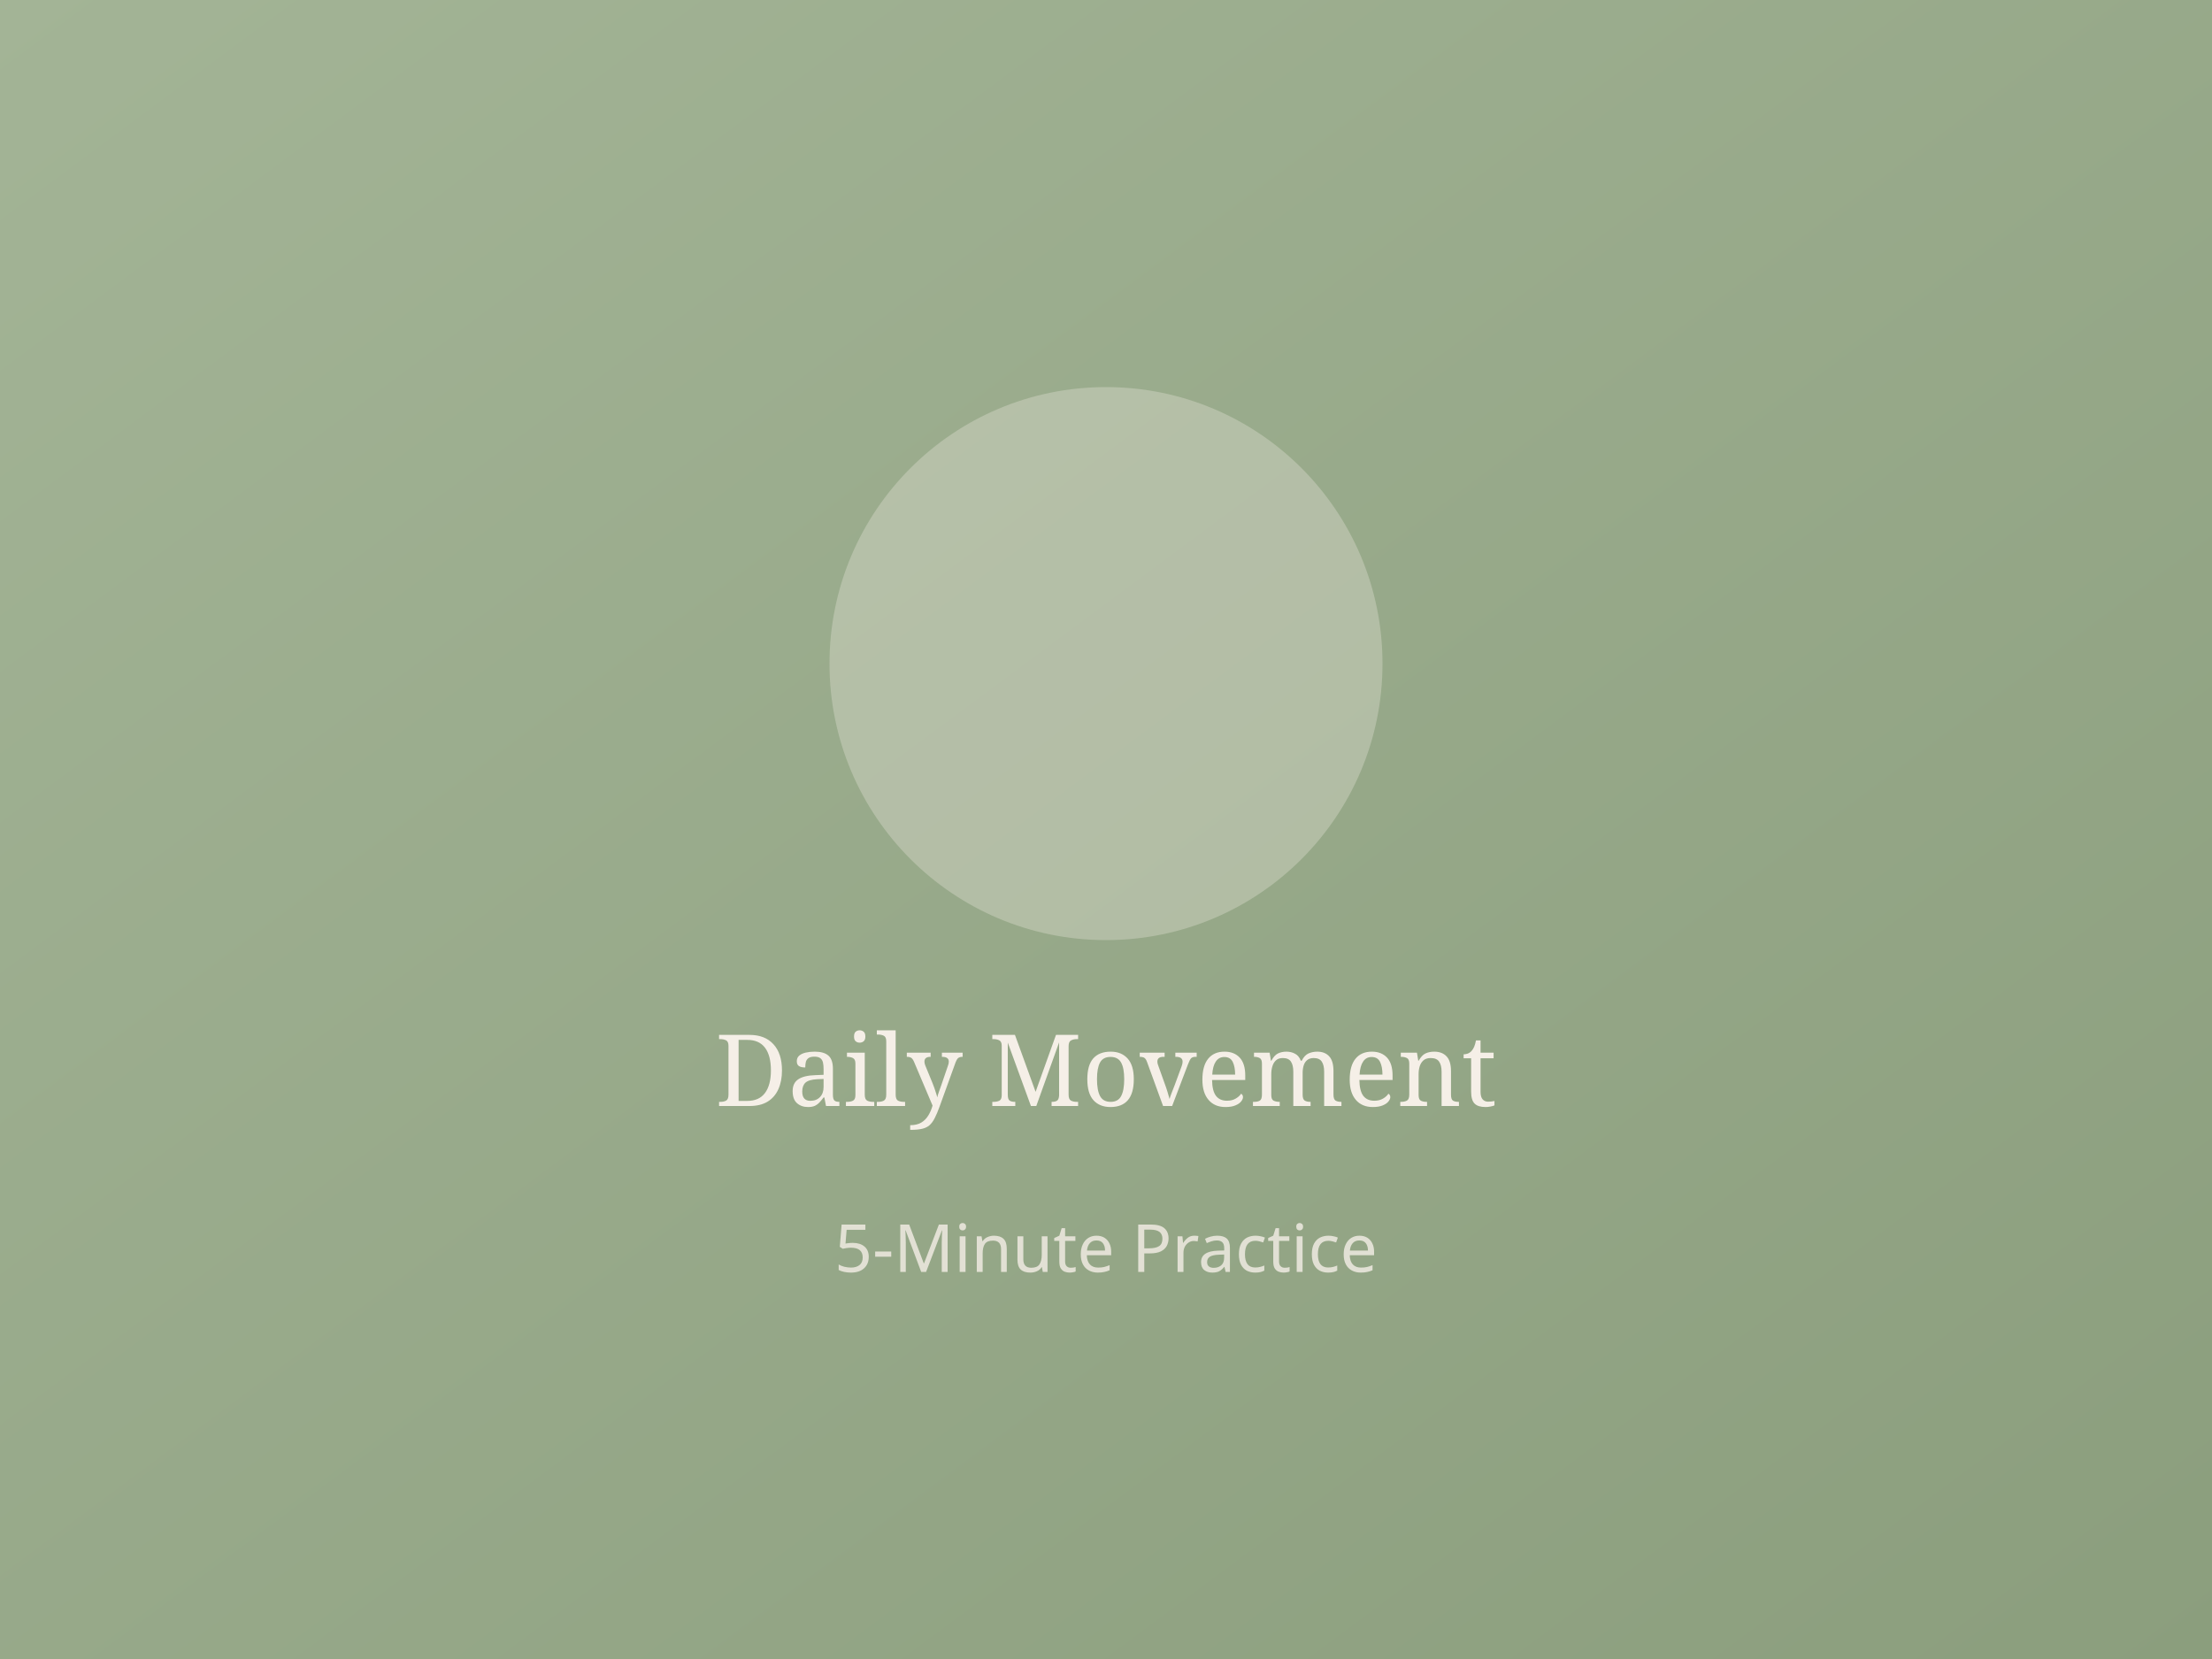
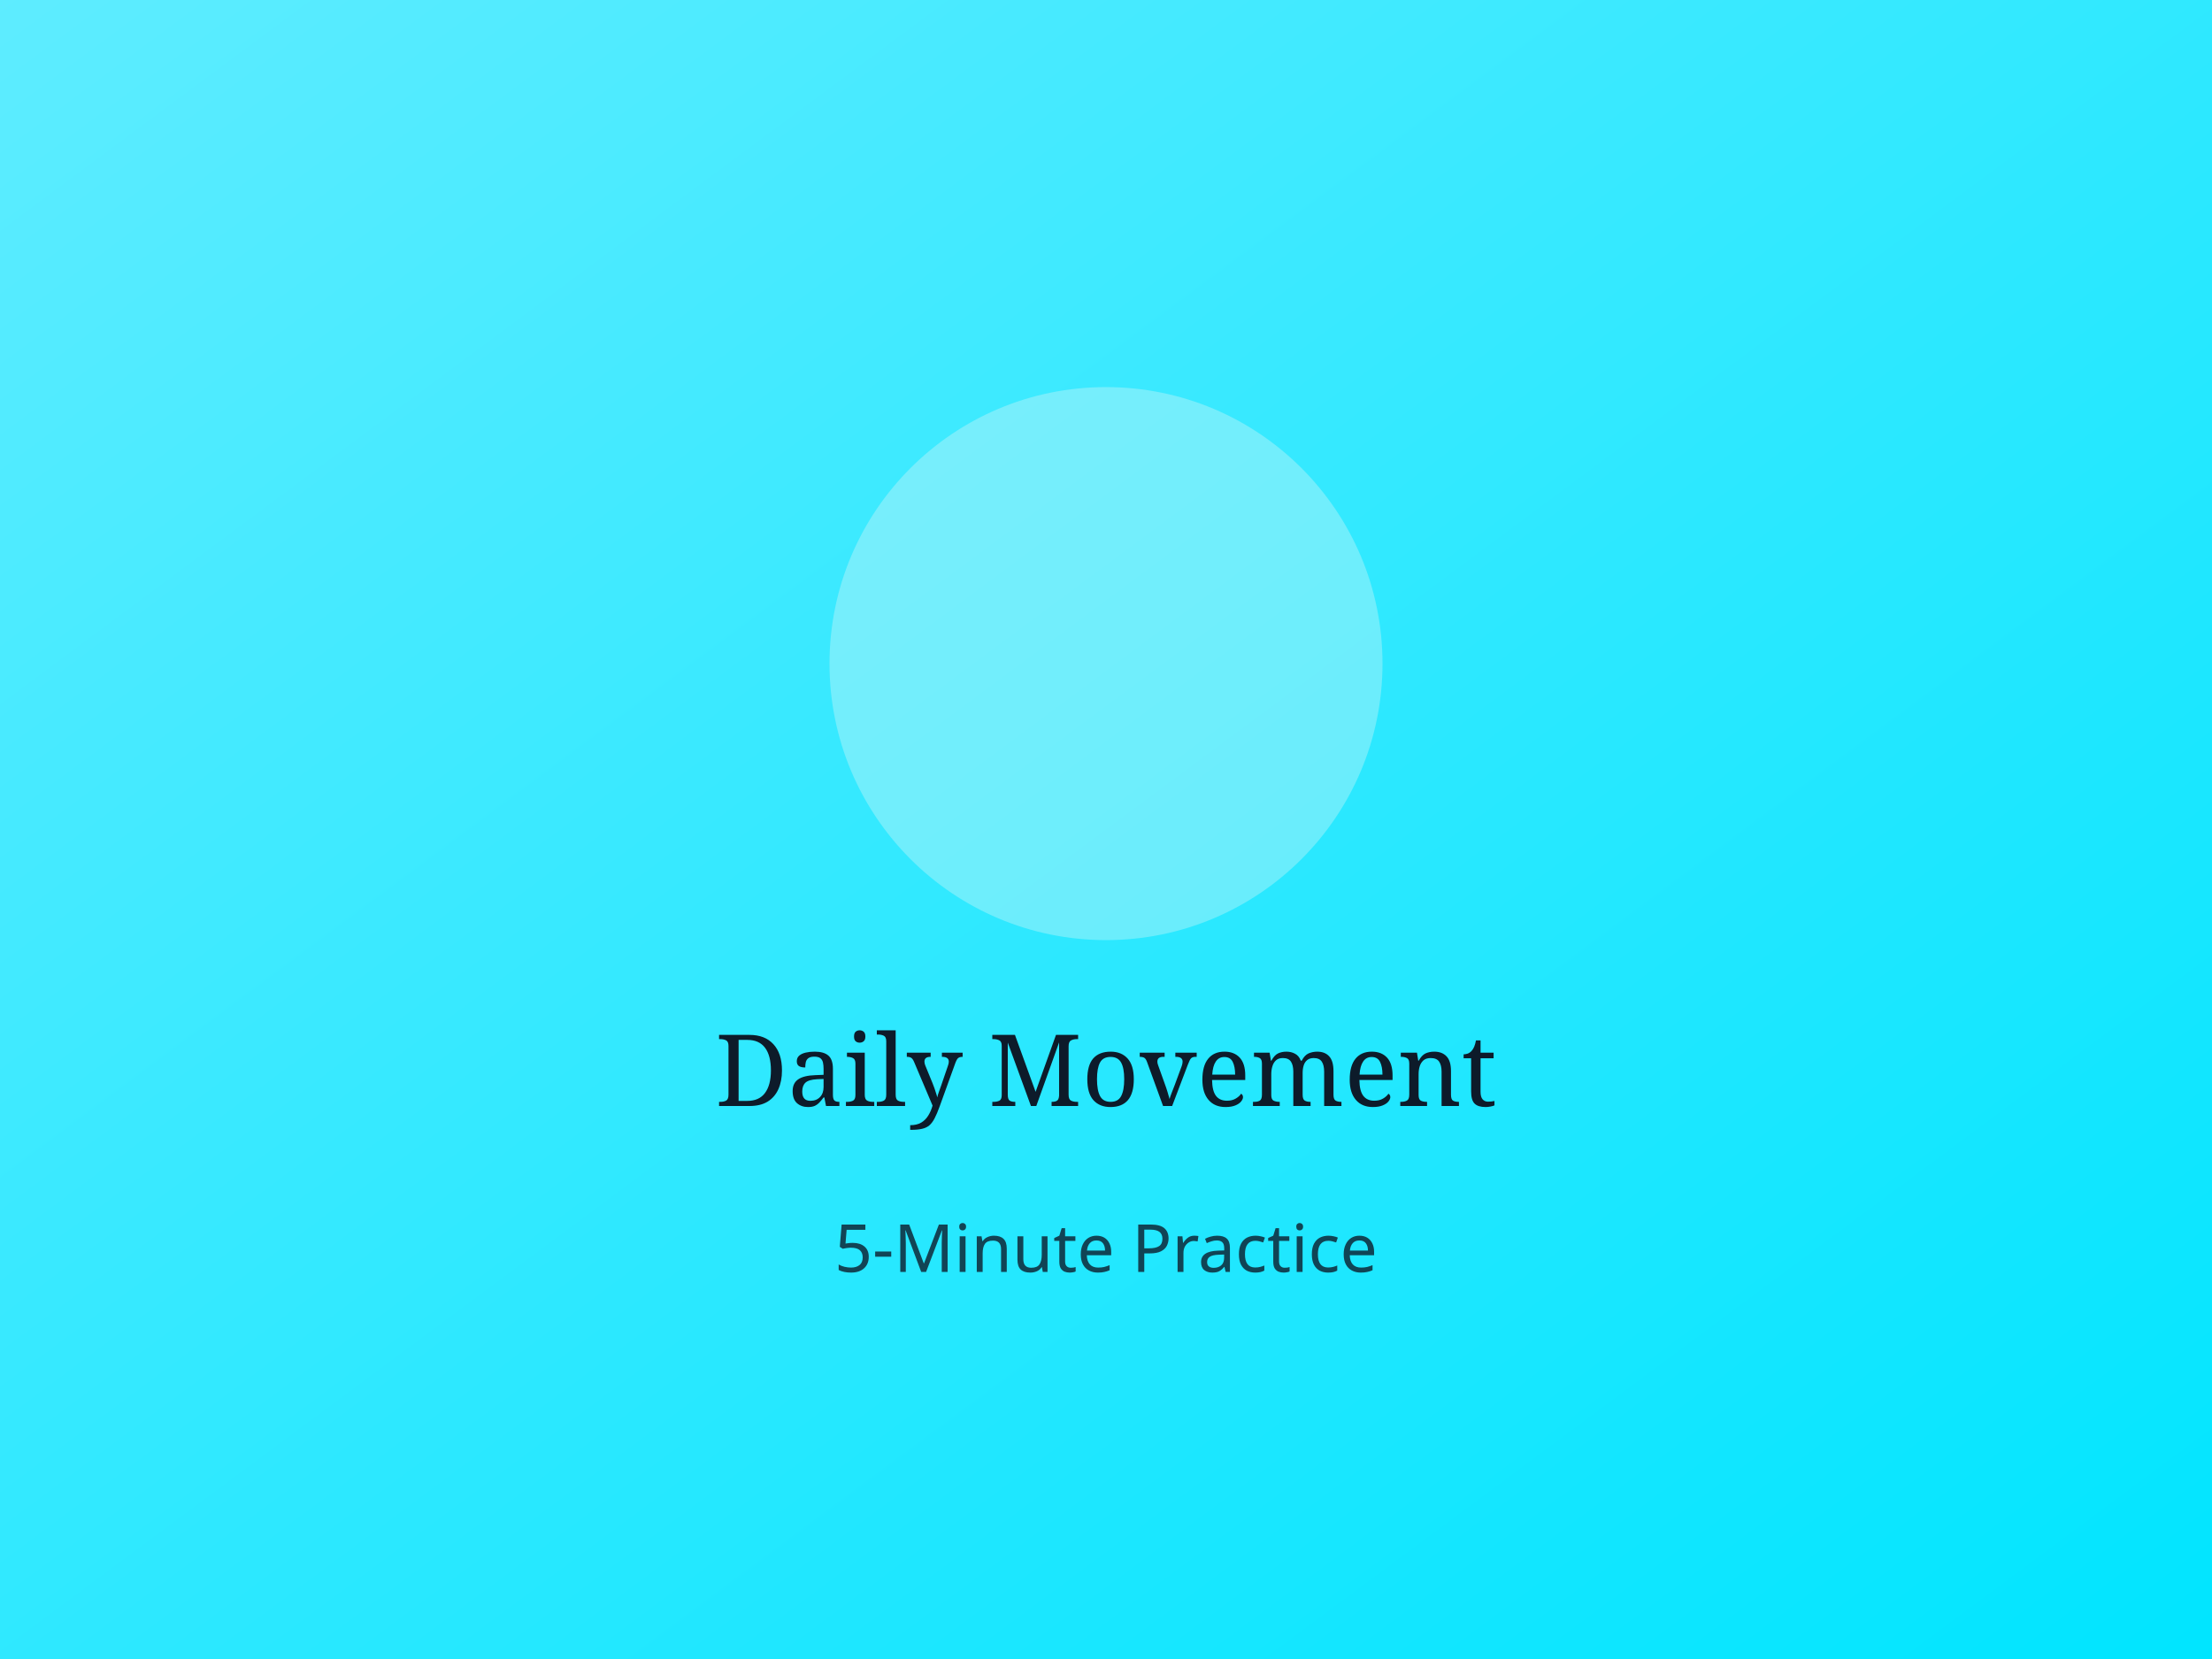
<svg xmlns="http://www.w3.org/2000/svg" width="400" height="300" viewBox="0 0 400 300">
  <defs>
    <linearGradient id="grad5" x1="0%" y1="0%" x2="100%" y2="100%">
-       <stop offset="0%" style="stop-color:#A3B496;stop-opacity:1" />
-       <stop offset="100%" style="stop-color:#8B9E7D;stop-opacity:1" />
+       <stop offset="0%" style="stop-color:#5EECFF;stop-opacity:1" />
+       <stop offset="100%" style="stop-color:#00E5FF;stop-opacity:1" />
    </linearGradient>
  </defs>
  <rect width="400" height="300" fill="url(#grad5)" />
-   <circle cx="200" cy="120" r="50" fill="#F5EFE7" opacity="0.3" />
-   <text x="200" y="200" text-anchor="middle" font-family="serif" font-size="18" fill="#F5EFE7">Daily Movement</text>
-   <text x="200" y="230" text-anchor="middle" font-family="sans-serif" font-size="12" fill="#F5EFE7" opacity="0.8">5-Minute Practice</text>
+   <circle cx="200" cy="120" r="50" fill="#FFF8F5" opacity="0.3" />
+   <text x="200" y="200" text-anchor="middle" font-family="serif" font-size="18" fill="#0D1B2A">Daily Movement</text>
+   <text x="200" y="230" text-anchor="middle" font-family="sans-serif" font-size="12" fill="#0D1B2A" opacity="0.8">5-Minute Practice</text>
</svg>
